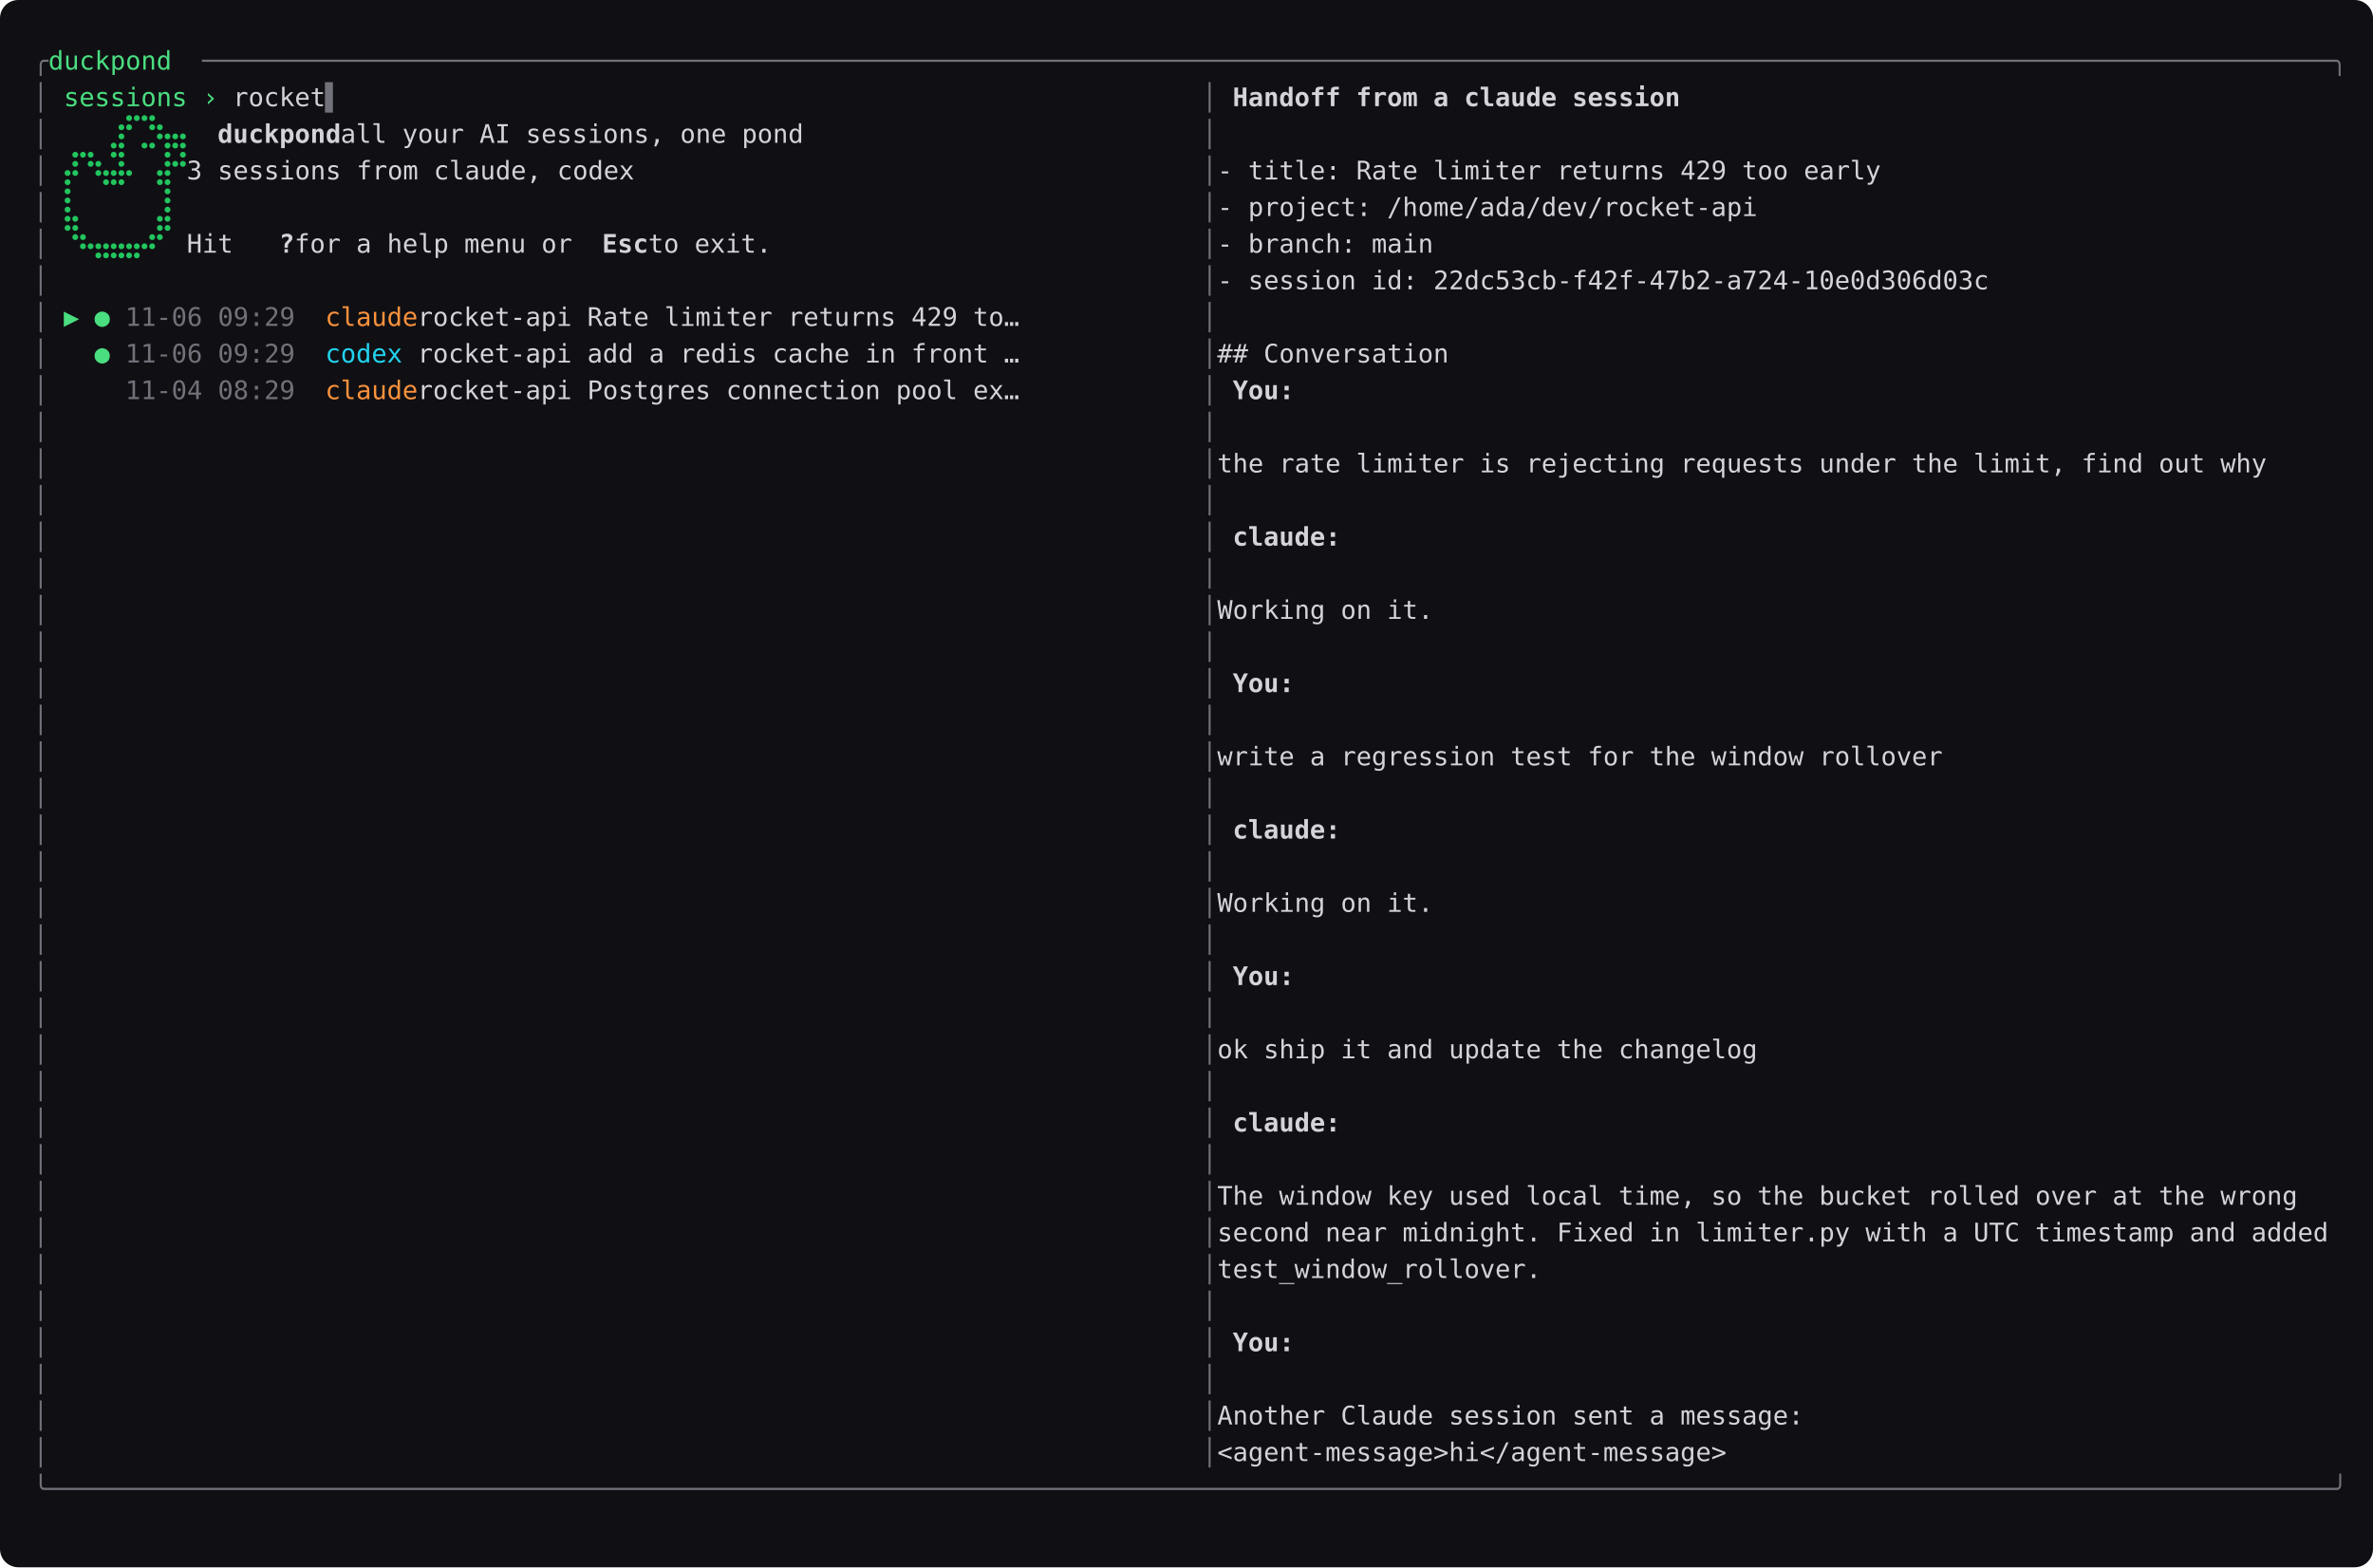
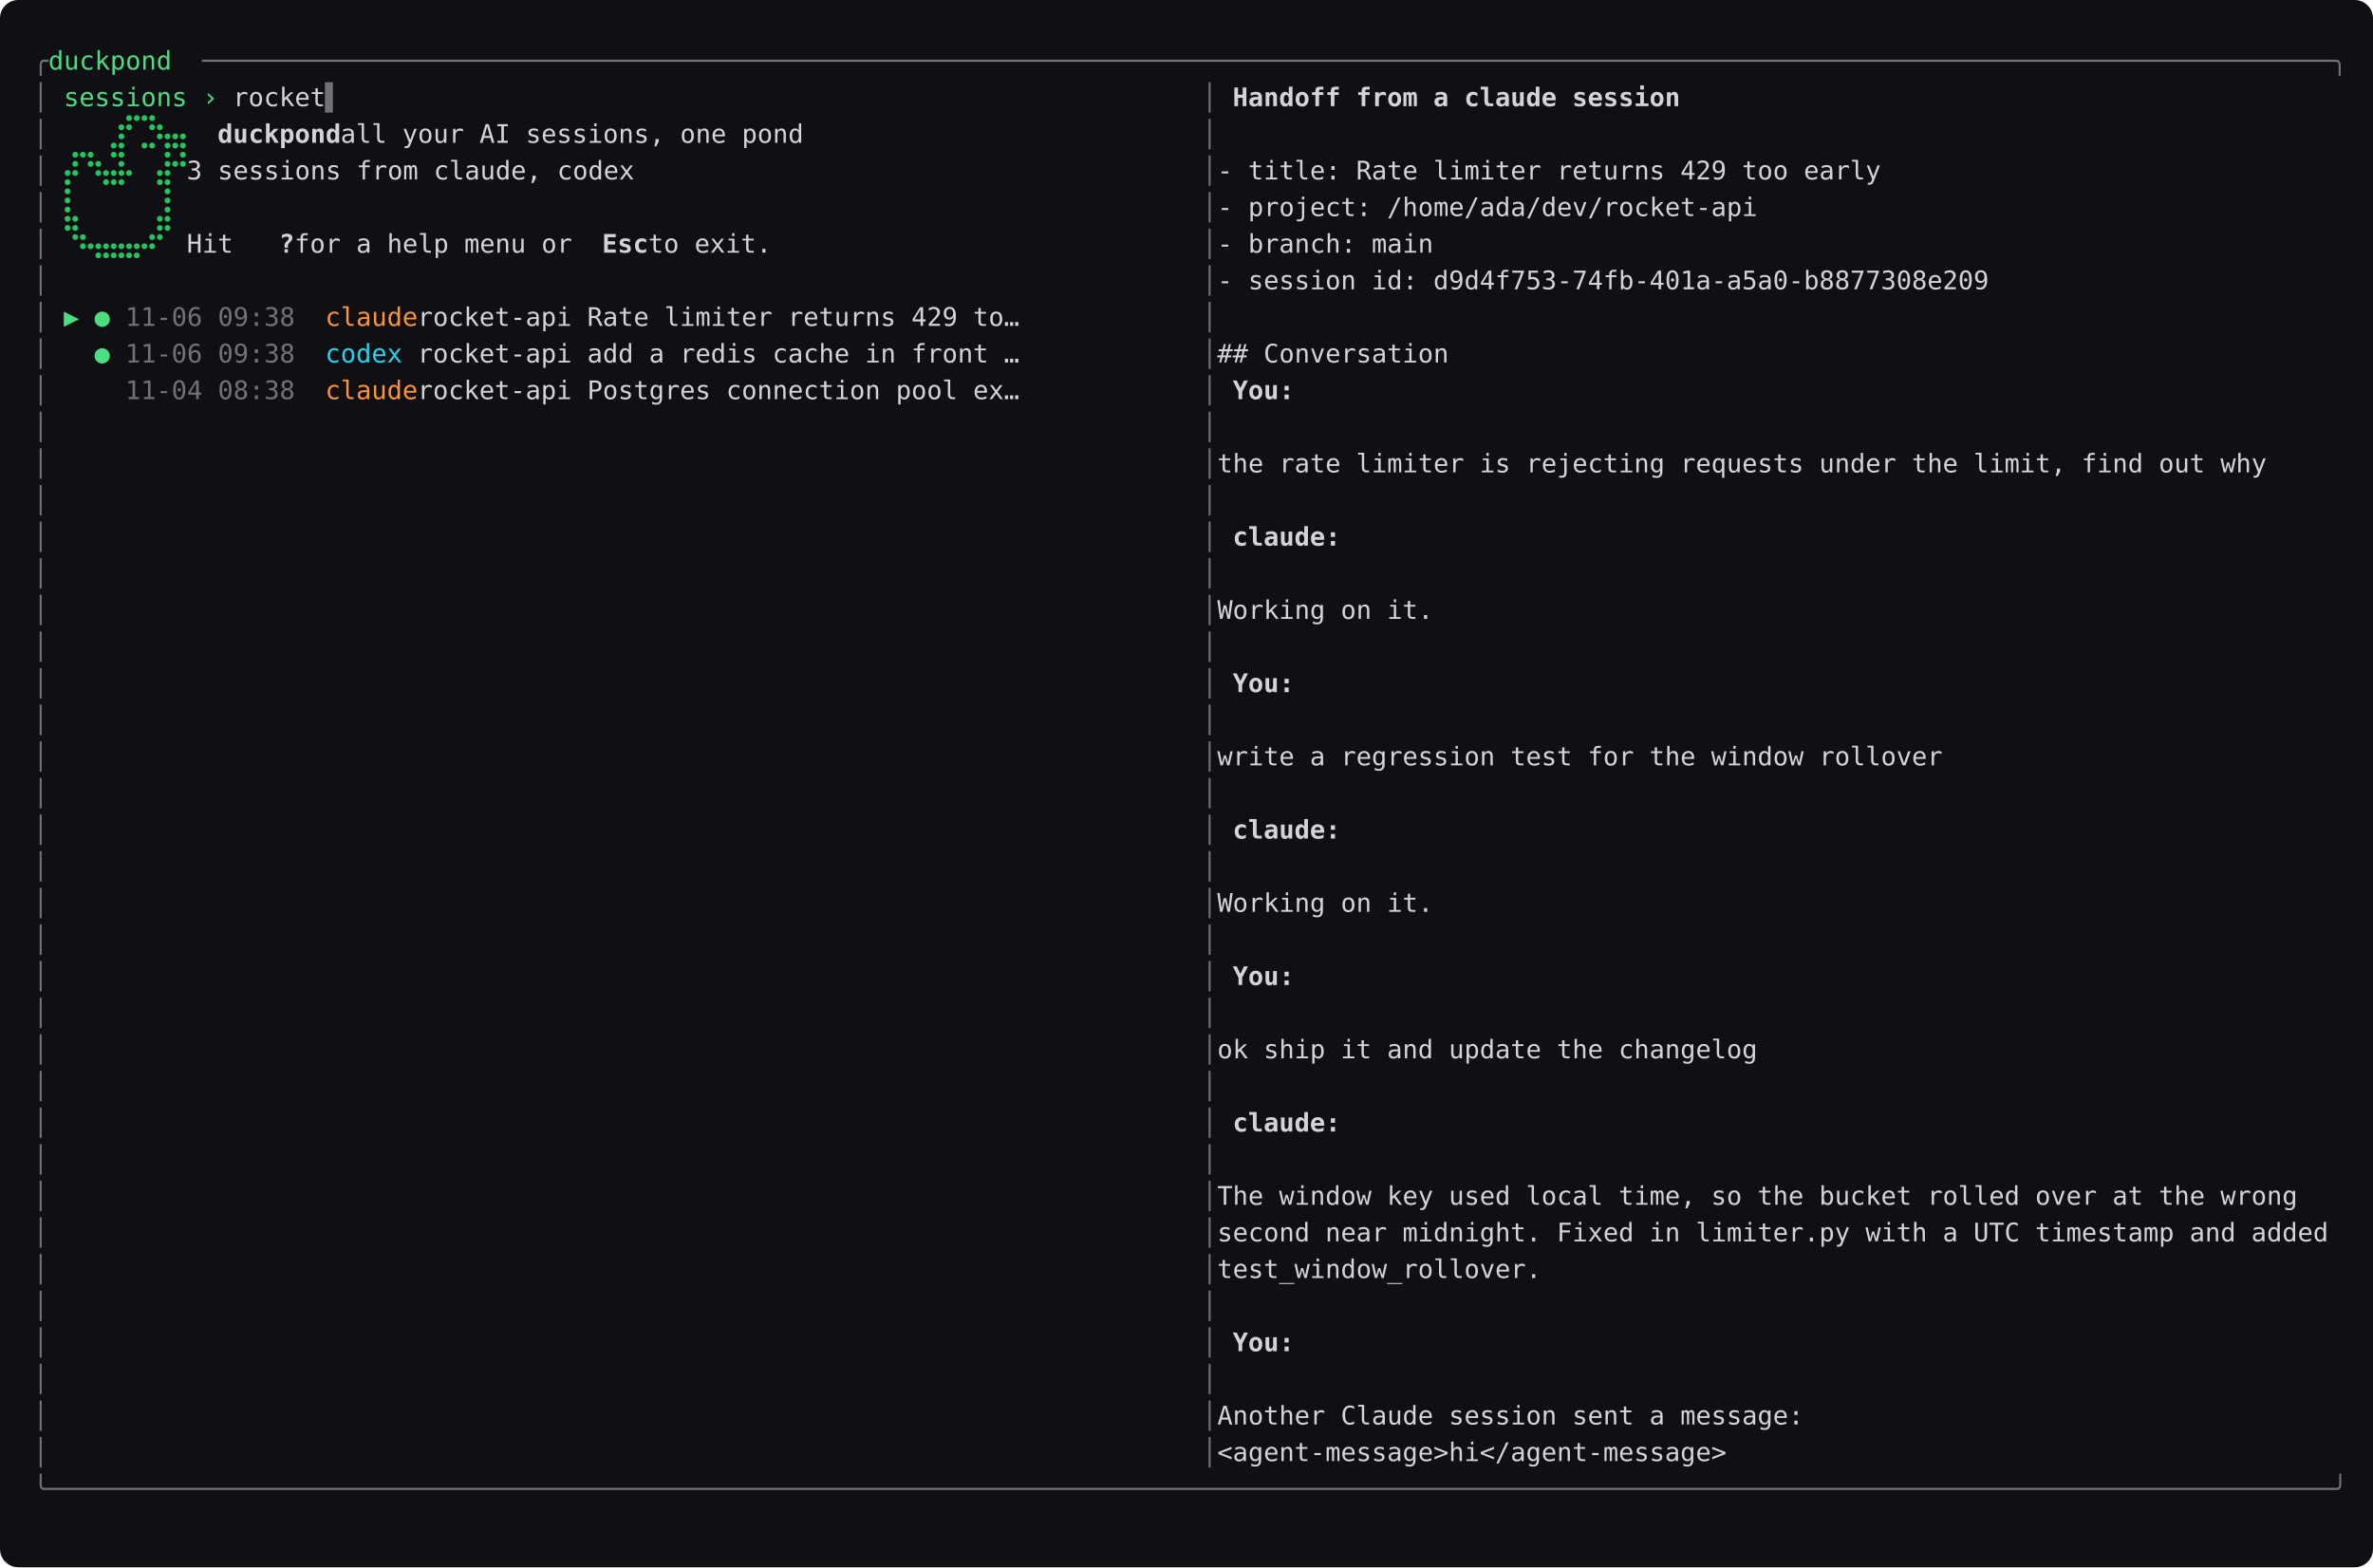
<svg xmlns="http://www.w3.org/2000/svg" width="1296" height="856" viewBox="0 0 1296 856">
  <style>text{font-family:"JetBrains Mono","Fira Code","SF Mono",Menlo,Consolas,"DejaVu Sans Mono",monospace;font-size:14px;white-space:pre}</style>
  <rect width="1296" height="856" rx="10" fill="#101014" />
  <text x="18.0" y="38" textLength="8.4" lengthAdjust="spacingAndGlyphs" style="fill:#71717a;">╭</text>
  <text x="26.4" y="38" textLength="84.0" lengthAdjust="spacingAndGlyphs" style="fill:#4ade80;"> duckpond </text>
  <text x="110.4" y="38" textLength="1167.6" lengthAdjust="spacingAndGlyphs" style="fill:#71717a;">──────────────────────────────────────────────────────────────────────────────────────────────────────────────────────────────────────────╮</text>
  <text x="18.0" y="58" textLength="8.4" lengthAdjust="spacingAndGlyphs" style="fill:#71717a;">│</text>
  <text x="26.4" y="58" textLength="8.4" lengthAdjust="spacingAndGlyphs" style="fill:#d4d4d8;"> </text>
  <text x="34.8" y="58" textLength="92.4" lengthAdjust="spacingAndGlyphs" style="fill:#4ade80;">sessions › </text>
  <text x="127.2" y="58" textLength="50.4" lengthAdjust="spacingAndGlyphs" style="fill:#d4d4d8;">rocket</text>
  <text x="177.6" y="58" textLength="8.4" lengthAdjust="spacingAndGlyphs" style="fill:#71717a;">▌</text>
  <text x="186.0" y="58" textLength="470.4" lengthAdjust="spacingAndGlyphs" style="fill:#d4d4d8;">                                                        </text>
  <text x="656.4" y="58" textLength="8.4" lengthAdjust="spacingAndGlyphs" style="fill:#71717a;">│</text>
  <text x="664.8" y="58" textLength="8.4" lengthAdjust="spacingAndGlyphs" style="fill:#d4d4d8;"> </text>
  <text x="673.2" y="58" textLength="243.6" lengthAdjust="spacingAndGlyphs" style="fill:#d4d4d8;font-weight:600;">Handoff from a claude session</text>
  <text x="18.0" y="78" textLength="8.4" lengthAdjust="spacingAndGlyphs" style="fill:#71717a;">│</text>
  <text x="26.4" y="78" textLength="8.4" lengthAdjust="spacingAndGlyphs" style="fill:#d4d4d8;"> </text>
  <circle cx="66.3" cy="69.5" r="1.6" fill="#22c55e" />
  <circle cx="66.3" cy="74.5" r="1.6" fill="#22c55e" />
  <circle cx="62.1" cy="79.5" r="1.6" fill="#22c55e" />
  <circle cx="66.3" cy="79.5" r="1.6" fill="#22c55e" />
  <circle cx="70.5" cy="64.5" r="1.6" fill="#22c55e" />
  <circle cx="70.5" cy="69.5" r="1.6" fill="#22c55e" />
  <circle cx="74.7" cy="64.5" r="1.6" fill="#22c55e" />
  <circle cx="78.9" cy="64.5" r="1.6" fill="#22c55e" />
  <circle cx="83.1" cy="64.5" r="1.6" fill="#22c55e" />
  <circle cx="83.1" cy="69.5" r="1.6" fill="#22c55e" />
  <circle cx="78.9" cy="79.5" r="1.6" fill="#22c55e" />
  <circle cx="83.1" cy="79.5" r="1.6" fill="#22c55e" />
  <circle cx="87.3" cy="69.5" r="1.6" fill="#22c55e" />
  <circle cx="87.3" cy="74.5" r="1.6" fill="#22c55e" />
  <circle cx="91.5" cy="74.5" r="1.6" fill="#22c55e" />
  <circle cx="91.5" cy="79.5" r="1.6" fill="#22c55e" />
  <circle cx="95.7" cy="74.5" r="1.6" fill="#22c55e" />
  <circle cx="99.9" cy="74.5" r="1.6" fill="#22c55e" />
  <circle cx="95.7" cy="79.5" r="1.6" fill="#22c55e" />
  <circle cx="99.9" cy="79.5" r="1.6" fill="#22c55e" />
  <text x="102.0" y="78" textLength="16.8" lengthAdjust="spacingAndGlyphs" style="fill:#d4d4d8;">  </text>
  <text x="118.8" y="78" textLength="67.2" lengthAdjust="spacingAndGlyphs" style="fill:#d4d4d8;font-weight:600;">duckpond</text>
  <text x="186.0" y="78" textLength="470.4" lengthAdjust="spacingAndGlyphs" style="fill:#d4d4d8;">  all your AI sessions, one pond                        </text>
  <text x="656.4" y="78" textLength="8.4" lengthAdjust="spacingAndGlyphs" style="fill:#71717a;">│</text>
  <text x="664.8" y="78" textLength="8.4" lengthAdjust="spacingAndGlyphs" style="fill:#d4d4d8;"> </text>
  <text x="18.0" y="98" textLength="8.4" lengthAdjust="spacingAndGlyphs" style="fill:#71717a;">│</text>
  <text x="26.4" y="98" textLength="8.4" lengthAdjust="spacingAndGlyphs" style="fill:#d4d4d8;"> </text>
  <circle cx="36.9" cy="94.5" r="1.6" fill="#22c55e" />
  <circle cx="41.1" cy="84.5" r="1.6" fill="#22c55e" />
  <circle cx="41.1" cy="89.5" r="1.6" fill="#22c55e" />
  <circle cx="41.1" cy="94.5" r="1.6" fill="#22c55e" />
  <circle cx="36.9" cy="99.5" r="1.6" fill="#22c55e" />
  <circle cx="45.3" cy="84.5" r="1.6" fill="#22c55e" />
  <circle cx="49.5" cy="84.5" r="1.6" fill="#22c55e" />
  <circle cx="49.5" cy="89.5" r="1.6" fill="#22c55e" />
  <circle cx="53.7" cy="89.5" r="1.6" fill="#22c55e" />
  <circle cx="53.7" cy="94.5" r="1.6" fill="#22c55e" />
  <circle cx="57.9" cy="94.5" r="1.6" fill="#22c55e" />
  <circle cx="57.9" cy="99.5" r="1.6" fill="#22c55e" />
  <circle cx="62.1" cy="84.5" r="1.6" fill="#22c55e" />
  <circle cx="62.1" cy="94.5" r="1.6" fill="#22c55e" />
  <circle cx="66.3" cy="84.5" r="1.6" fill="#22c55e" />
  <circle cx="66.3" cy="89.5" r="1.6" fill="#22c55e" />
  <circle cx="66.3" cy="94.5" r="1.6" fill="#22c55e" />
  <circle cx="62.1" cy="99.5" r="1.6" fill="#22c55e" />
  <circle cx="66.3" cy="99.5" r="1.6" fill="#22c55e" />
  <circle cx="70.5" cy="94.5" r="1.6" fill="#22c55e" />
  <circle cx="87.3" cy="94.5" r="1.6" fill="#22c55e" />
  <circle cx="91.5" cy="84.5" r="1.6" fill="#22c55e" />
  <circle cx="91.5" cy="89.5" r="1.6" fill="#22c55e" />
  <circle cx="91.5" cy="94.5" r="1.6" fill="#22c55e" />
  <circle cx="87.3" cy="99.5" r="1.6" fill="#22c55e" />
  <circle cx="91.5" cy="99.5" r="1.6" fill="#22c55e" />
  <circle cx="95.7" cy="89.5" r="1.6" fill="#22c55e" />
  <circle cx="99.9" cy="84.5" r="1.6" fill="#22c55e" />
  <circle cx="99.9" cy="89.5" r="1.6" fill="#22c55e" />
  <text x="102.0" y="98" textLength="554.4" lengthAdjust="spacingAndGlyphs" style="fill:#d4d4d8;">  3 sessions from claude, codex                                   </text>
  <text x="656.4" y="98" textLength="8.4" lengthAdjust="spacingAndGlyphs" style="fill:#71717a;">│</text>
  <text x="664.8" y="98" textLength="369.6" lengthAdjust="spacingAndGlyphs" style="fill:#d4d4d8;"> - title: Rate limiter returns 429 too early</text>
  <text x="18.0" y="118" textLength="8.4" lengthAdjust="spacingAndGlyphs" style="fill:#71717a;">│</text>
  <text x="26.4" y="118" textLength="8.4" lengthAdjust="spacingAndGlyphs" style="fill:#d4d4d8;"> </text>
  <circle cx="36.9" cy="104.5" r="1.6" fill="#22c55e" />
  <circle cx="36.9" cy="109.5" r="1.6" fill="#22c55e" />
  <circle cx="36.9" cy="114.5" r="1.6" fill="#22c55e" />
  <circle cx="36.9" cy="119.5" r="1.6" fill="#22c55e" />
  <circle cx="41.1" cy="119.5" r="1.6" fill="#22c55e" />
  <circle cx="91.5" cy="104.5" r="1.6" fill="#22c55e" />
  <circle cx="91.5" cy="109.5" r="1.6" fill="#22c55e" />
  <circle cx="91.5" cy="114.5" r="1.6" fill="#22c55e" />
  <circle cx="87.3" cy="119.5" r="1.6" fill="#22c55e" />
  <circle cx="91.5" cy="119.5" r="1.6" fill="#22c55e" />
  <text x="102.0" y="118" textLength="554.4" lengthAdjust="spacingAndGlyphs" style="fill:#d4d4d8;">                                                                  </text>
  <text x="656.4" y="118" textLength="8.4" lengthAdjust="spacingAndGlyphs" style="fill:#71717a;">│</text>
  <text x="664.8" y="118" textLength="302.4" lengthAdjust="spacingAndGlyphs" style="fill:#d4d4d8;"> - project: /home/ada/dev/rocket-api</text>
  <text x="18.0" y="138" textLength="8.4" lengthAdjust="spacingAndGlyphs" style="fill:#71717a;">│</text>
  <text x="26.4" y="138" textLength="8.4" lengthAdjust="spacingAndGlyphs" style="fill:#d4d4d8;"> </text>
  <circle cx="36.9" cy="124.5" r="1.6" fill="#22c55e" />
  <circle cx="41.1" cy="124.5" r="1.6" fill="#22c55e" />
  <circle cx="41.1" cy="129.5" r="1.6" fill="#22c55e" />
  <circle cx="45.3" cy="129.5" r="1.6" fill="#22c55e" />
  <circle cx="45.3" cy="134.5" r="1.6" fill="#22c55e" />
  <circle cx="49.5" cy="134.5" r="1.6" fill="#22c55e" />
  <circle cx="53.7" cy="134.5" r="1.6" fill="#22c55e" />
  <circle cx="57.9" cy="134.5" r="1.6" fill="#22c55e" />
  <circle cx="53.7" cy="139.5" r="1.6" fill="#22c55e" />
  <circle cx="57.9" cy="139.5" r="1.6" fill="#22c55e" />
  <circle cx="62.1" cy="134.5" r="1.6" fill="#22c55e" />
  <circle cx="66.3" cy="134.5" r="1.6" fill="#22c55e" />
  <circle cx="62.1" cy="139.5" r="1.6" fill="#22c55e" />
  <circle cx="66.3" cy="139.5" r="1.6" fill="#22c55e" />
  <circle cx="70.5" cy="134.5" r="1.6" fill="#22c55e" />
  <circle cx="74.7" cy="134.5" r="1.6" fill="#22c55e" />
  <circle cx="70.5" cy="139.5" r="1.6" fill="#22c55e" />
  <circle cx="74.7" cy="139.5" r="1.6" fill="#22c55e" />
  <circle cx="78.9" cy="134.5" r="1.6" fill="#22c55e" />
  <circle cx="83.1" cy="129.5" r="1.6" fill="#22c55e" />
  <circle cx="83.1" cy="134.5" r="1.6" fill="#22c55e" />
  <circle cx="87.3" cy="124.5" r="1.6" fill="#22c55e" />
  <circle cx="87.3" cy="129.5" r="1.6" fill="#22c55e" />
  <circle cx="91.5" cy="124.5" r="1.6" fill="#22c55e" />
  <text x="102.0" y="138" textLength="50.4" lengthAdjust="spacingAndGlyphs" style="fill:#d4d4d8;">  Hit </text>
  <text x="152.4" y="138" textLength="8.4" lengthAdjust="spacingAndGlyphs" style="fill:#d4d4d8;font-weight:600;">?</text>
  <text x="160.8" y="138" textLength="168.0" lengthAdjust="spacingAndGlyphs" style="fill:#d4d4d8;"> for a help menu or </text>
  <text x="328.8" y="138" textLength="25.2" lengthAdjust="spacingAndGlyphs" style="fill:#d4d4d8;font-weight:600;">Esc</text>
  <text x="354.0" y="138" textLength="302.4" lengthAdjust="spacingAndGlyphs" style="fill:#d4d4d8;"> to exit.                           </text>
  <text x="656.4" y="138" textLength="8.4" lengthAdjust="spacingAndGlyphs" style="fill:#71717a;">│</text>
  <text x="664.8" y="138" textLength="126.0" lengthAdjust="spacingAndGlyphs" style="fill:#d4d4d8;"> - branch: main</text>
  <text x="18.0" y="158" textLength="8.4" lengthAdjust="spacingAndGlyphs" style="fill:#71717a;">│</text>
  <text x="26.4" y="158" textLength="630.0" lengthAdjust="spacingAndGlyphs" style="fill:#d4d4d8;">                                                                           </text>
  <text x="656.4" y="158" textLength="8.4" lengthAdjust="spacingAndGlyphs" style="fill:#71717a;">│</text>
-   <text x="664.8" y="158" textLength="428.4" lengthAdjust="spacingAndGlyphs" style="fill:#d4d4d8;"> - session id: 22dc53cb-f42f-47b2-a724-10e0d306d03c</text>
+   <text x="664.8" y="158" textLength="428.4" lengthAdjust="spacingAndGlyphs" style="fill:#d4d4d8;"> - session id: d9d4f753-74fb-401a-a5a0-b8877308e209</text>
  <text x="18.0" y="178" textLength="8.4" lengthAdjust="spacingAndGlyphs" style="fill:#71717a;">│</text>
  <text x="26.4" y="178" textLength="8.4" lengthAdjust="spacingAndGlyphs" style="fill:#d4d4d8;"> </text>
  <text x="34.8" y="178" textLength="8.4" lengthAdjust="spacingAndGlyphs" style="fill:#4ade80;">▶</text>
  <text x="43.2" y="178" textLength="8.4" lengthAdjust="spacingAndGlyphs" style="fill:#d4d4d8;"> </text>
  <text x="51.6" y="178" textLength="8.4" lengthAdjust="spacingAndGlyphs" style="fill:#4ade80;">●</text>
  <text x="60.0" y="178" textLength="8.4" lengthAdjust="spacingAndGlyphs" style="fill:#d4d4d8;"> </text>
-   <text x="68.4" y="178" textLength="92.4" lengthAdjust="spacingAndGlyphs" style="fill:#71717a;">11-06 09:29</text>
+   <text x="68.4" y="178" textLength="92.4" lengthAdjust="spacingAndGlyphs" style="fill:#71717a;">11-06 09:38</text>
  <text x="160.8" y="178" textLength="16.8" lengthAdjust="spacingAndGlyphs" style="fill:#d4d4d8;">  </text>
  <text x="177.6" y="178" textLength="50.4" lengthAdjust="spacingAndGlyphs" style="fill:#fb923c;">claude</text>
  <text x="228.0" y="178" textLength="420.0" lengthAdjust="spacingAndGlyphs" style="fill:#d4d4d8;">  rocket-api          Rate limiter returns 429 to…</text>
  <text x="648.0" y="178" textLength="8.4" lengthAdjust="spacingAndGlyphs" style="fill:#d4d4d8;"> </text>
  <text x="656.4" y="178" textLength="8.4" lengthAdjust="spacingAndGlyphs" style="fill:#71717a;">│</text>
  <text x="664.8" y="178" textLength="8.4" lengthAdjust="spacingAndGlyphs" style="fill:#d4d4d8;"> </text>
  <text x="18.0" y="198" textLength="8.4" lengthAdjust="spacingAndGlyphs" style="fill:#71717a;">│</text>
  <text x="26.4" y="198" textLength="25.2" lengthAdjust="spacingAndGlyphs" style="fill:#d4d4d8;">   </text>
  <text x="51.6" y="198" textLength="8.4" lengthAdjust="spacingAndGlyphs" style="fill:#4ade80;">●</text>
  <text x="60.0" y="198" textLength="8.4" lengthAdjust="spacingAndGlyphs" style="fill:#d4d4d8;"> </text>
-   <text x="68.4" y="198" textLength="92.4" lengthAdjust="spacingAndGlyphs" style="fill:#71717a;">11-06 09:29</text>
+   <text x="68.4" y="198" textLength="92.4" lengthAdjust="spacingAndGlyphs" style="fill:#71717a;">11-06 09:38</text>
  <text x="160.8" y="198" textLength="16.8" lengthAdjust="spacingAndGlyphs" style="fill:#d4d4d8;">  </text>
  <text x="177.6" y="198" textLength="50.4" lengthAdjust="spacingAndGlyphs" style="fill:#22d3ee;">codex </text>
  <text x="228.0" y="198" textLength="420.0" lengthAdjust="spacingAndGlyphs" style="fill:#d4d4d8;">  rocket-api          add a redis cache in front …</text>
  <text x="648.0" y="198" textLength="8.4" lengthAdjust="spacingAndGlyphs" style="fill:#d4d4d8;"> </text>
  <text x="656.4" y="198" textLength="8.4" lengthAdjust="spacingAndGlyphs" style="fill:#71717a;">│</text>
  <text x="664.8" y="198" textLength="134.4" lengthAdjust="spacingAndGlyphs" style="fill:#d4d4d8;"> ## Conversation</text>
  <text x="18.0" y="218" textLength="8.4" lengthAdjust="spacingAndGlyphs" style="fill:#71717a;">│</text>
  <text x="26.4" y="218" textLength="42.0" lengthAdjust="spacingAndGlyphs" style="fill:#d4d4d8;">     </text>
-   <text x="68.4" y="218" textLength="92.4" lengthAdjust="spacingAndGlyphs" style="fill:#71717a;">11-04 08:29</text>
+   <text x="68.4" y="218" textLength="92.4" lengthAdjust="spacingAndGlyphs" style="fill:#71717a;">11-04 08:38</text>
  <text x="160.8" y="218" textLength="16.8" lengthAdjust="spacingAndGlyphs" style="fill:#d4d4d8;">  </text>
  <text x="177.6" y="218" textLength="50.4" lengthAdjust="spacingAndGlyphs" style="fill:#fb923c;">claude</text>
  <text x="228.0" y="218" textLength="420.0" lengthAdjust="spacingAndGlyphs" style="fill:#d4d4d8;">  rocket-api          Postgres connection pool ex…</text>
  <text x="648.0" y="218" textLength="8.4" lengthAdjust="spacingAndGlyphs" style="fill:#d4d4d8;"> </text>
  <text x="656.4" y="218" textLength="8.4" lengthAdjust="spacingAndGlyphs" style="fill:#71717a;">│</text>
  <text x="664.8" y="218" textLength="8.4" lengthAdjust="spacingAndGlyphs" style="fill:#d4d4d8;"> </text>
  <text x="673.2" y="218" textLength="33.6" lengthAdjust="spacingAndGlyphs" style="fill:#d4d4d8;font-weight:600;">You:</text>
  <text x="18.0" y="238" textLength="8.4" lengthAdjust="spacingAndGlyphs" style="fill:#71717a;">│</text>
  <text x="26.4" y="238" textLength="630.0" lengthAdjust="spacingAndGlyphs" style="fill:#d4d4d8;">                                                                           </text>
  <text x="656.4" y="238" textLength="8.4" lengthAdjust="spacingAndGlyphs" style="fill:#71717a;">│</text>
  <text x="664.8" y="238" textLength="8.4" lengthAdjust="spacingAndGlyphs" style="fill:#d4d4d8;"> </text>
  <text x="18.0" y="258" textLength="8.4" lengthAdjust="spacingAndGlyphs" style="fill:#71717a;">│</text>
  <text x="26.4" y="258" textLength="630.0" lengthAdjust="spacingAndGlyphs" style="fill:#d4d4d8;">                                                                           </text>
  <text x="656.4" y="258" textLength="8.4" lengthAdjust="spacingAndGlyphs" style="fill:#71717a;">│</text>
  <text x="664.8" y="258" textLength="579.6" lengthAdjust="spacingAndGlyphs" style="fill:#d4d4d8;"> the rate limiter is rejecting requests under the limit, find out why</text>
  <text x="18.0" y="278" textLength="8.4" lengthAdjust="spacingAndGlyphs" style="fill:#71717a;">│</text>
  <text x="26.4" y="278" textLength="630.0" lengthAdjust="spacingAndGlyphs" style="fill:#d4d4d8;">                                                                           </text>
  <text x="656.4" y="278" textLength="8.4" lengthAdjust="spacingAndGlyphs" style="fill:#71717a;">│</text>
  <text x="664.8" y="278" textLength="8.4" lengthAdjust="spacingAndGlyphs" style="fill:#d4d4d8;"> </text>
  <text x="18.0" y="298" textLength="8.4" lengthAdjust="spacingAndGlyphs" style="fill:#71717a;">│</text>
  <text x="26.4" y="298" textLength="630.0" lengthAdjust="spacingAndGlyphs" style="fill:#d4d4d8;">                                                                           </text>
  <text x="656.4" y="298" textLength="8.4" lengthAdjust="spacingAndGlyphs" style="fill:#71717a;">│</text>
  <text x="664.8" y="298" textLength="8.4" lengthAdjust="spacingAndGlyphs" style="fill:#d4d4d8;"> </text>
  <text x="673.2" y="298" textLength="58.8" lengthAdjust="spacingAndGlyphs" style="fill:#d4d4d8;font-weight:600;">claude:</text>
  <text x="18.0" y="318" textLength="8.4" lengthAdjust="spacingAndGlyphs" style="fill:#71717a;">│</text>
  <text x="26.4" y="318" textLength="630.0" lengthAdjust="spacingAndGlyphs" style="fill:#d4d4d8;">                                                                           </text>
  <text x="656.4" y="318" textLength="8.4" lengthAdjust="spacingAndGlyphs" style="fill:#71717a;">│</text>
  <text x="664.8" y="318" textLength="8.4" lengthAdjust="spacingAndGlyphs" style="fill:#d4d4d8;"> </text>
  <text x="18.0" y="338" textLength="8.4" lengthAdjust="spacingAndGlyphs" style="fill:#71717a;">│</text>
  <text x="26.4" y="338" textLength="630.0" lengthAdjust="spacingAndGlyphs" style="fill:#d4d4d8;">                                                                           </text>
  <text x="656.4" y="338" textLength="8.4" lengthAdjust="spacingAndGlyphs" style="fill:#71717a;">│</text>
  <text x="664.8" y="338" textLength="126.0" lengthAdjust="spacingAndGlyphs" style="fill:#d4d4d8;"> Working on it.</text>
  <text x="18.0" y="358" textLength="8.4" lengthAdjust="spacingAndGlyphs" style="fill:#71717a;">│</text>
  <text x="26.4" y="358" textLength="630.0" lengthAdjust="spacingAndGlyphs" style="fill:#d4d4d8;">                                                                           </text>
  <text x="656.4" y="358" textLength="8.4" lengthAdjust="spacingAndGlyphs" style="fill:#71717a;">│</text>
  <text x="664.8" y="358" textLength="8.4" lengthAdjust="spacingAndGlyphs" style="fill:#d4d4d8;"> </text>
  <text x="18.0" y="378" textLength="8.4" lengthAdjust="spacingAndGlyphs" style="fill:#71717a;">│</text>
  <text x="26.4" y="378" textLength="630.0" lengthAdjust="spacingAndGlyphs" style="fill:#d4d4d8;">                                                                           </text>
  <text x="656.4" y="378" textLength="8.4" lengthAdjust="spacingAndGlyphs" style="fill:#71717a;">│</text>
  <text x="664.8" y="378" textLength="8.4" lengthAdjust="spacingAndGlyphs" style="fill:#d4d4d8;"> </text>
  <text x="673.2" y="378" textLength="33.6" lengthAdjust="spacingAndGlyphs" style="fill:#d4d4d8;font-weight:600;">You:</text>
  <text x="18.0" y="398" textLength="8.4" lengthAdjust="spacingAndGlyphs" style="fill:#71717a;">│</text>
  <text x="26.4" y="398" textLength="630.0" lengthAdjust="spacingAndGlyphs" style="fill:#d4d4d8;">                                                                           </text>
  <text x="656.4" y="398" textLength="8.4" lengthAdjust="spacingAndGlyphs" style="fill:#71717a;">│</text>
  <text x="664.8" y="398" textLength="8.4" lengthAdjust="spacingAndGlyphs" style="fill:#d4d4d8;"> </text>
  <text x="18.0" y="418" textLength="8.4" lengthAdjust="spacingAndGlyphs" style="fill:#71717a;">│</text>
  <text x="26.4" y="418" textLength="630.0" lengthAdjust="spacingAndGlyphs" style="fill:#d4d4d8;">                                                                           </text>
  <text x="656.4" y="418" textLength="8.4" lengthAdjust="spacingAndGlyphs" style="fill:#71717a;">│</text>
  <text x="664.8" y="418" textLength="403.2" lengthAdjust="spacingAndGlyphs" style="fill:#d4d4d8;"> write a regression test for the window rollover</text>
  <text x="18.0" y="438" textLength="8.4" lengthAdjust="spacingAndGlyphs" style="fill:#71717a;">│</text>
  <text x="26.4" y="438" textLength="630.0" lengthAdjust="spacingAndGlyphs" style="fill:#d4d4d8;">                                                                           </text>
  <text x="656.4" y="438" textLength="8.4" lengthAdjust="spacingAndGlyphs" style="fill:#71717a;">│</text>
  <text x="664.8" y="438" textLength="8.4" lengthAdjust="spacingAndGlyphs" style="fill:#d4d4d8;"> </text>
  <text x="18.0" y="458" textLength="8.4" lengthAdjust="spacingAndGlyphs" style="fill:#71717a;">│</text>
  <text x="26.4" y="458" textLength="630.0" lengthAdjust="spacingAndGlyphs" style="fill:#d4d4d8;">                                                                           </text>
  <text x="656.4" y="458" textLength="8.4" lengthAdjust="spacingAndGlyphs" style="fill:#71717a;">│</text>
  <text x="664.8" y="458" textLength="8.4" lengthAdjust="spacingAndGlyphs" style="fill:#d4d4d8;"> </text>
  <text x="673.2" y="458" textLength="58.8" lengthAdjust="spacingAndGlyphs" style="fill:#d4d4d8;font-weight:600;">claude:</text>
  <text x="18.0" y="478" textLength="8.4" lengthAdjust="spacingAndGlyphs" style="fill:#71717a;">│</text>
  <text x="26.4" y="478" textLength="630.0" lengthAdjust="spacingAndGlyphs" style="fill:#d4d4d8;">                                                                           </text>
  <text x="656.4" y="478" textLength="8.4" lengthAdjust="spacingAndGlyphs" style="fill:#71717a;">│</text>
  <text x="664.8" y="478" textLength="8.4" lengthAdjust="spacingAndGlyphs" style="fill:#d4d4d8;"> </text>
  <text x="18.0" y="498" textLength="8.4" lengthAdjust="spacingAndGlyphs" style="fill:#71717a;">│</text>
  <text x="26.4" y="498" textLength="630.0" lengthAdjust="spacingAndGlyphs" style="fill:#d4d4d8;">                                                                           </text>
  <text x="656.4" y="498" textLength="8.4" lengthAdjust="spacingAndGlyphs" style="fill:#71717a;">│</text>
  <text x="664.8" y="498" textLength="126.0" lengthAdjust="spacingAndGlyphs" style="fill:#d4d4d8;"> Working on it.</text>
  <text x="18.0" y="518" textLength="8.4" lengthAdjust="spacingAndGlyphs" style="fill:#71717a;">│</text>
  <text x="26.4" y="518" textLength="630.0" lengthAdjust="spacingAndGlyphs" style="fill:#d4d4d8;">                                                                           </text>
  <text x="656.4" y="518" textLength="8.4" lengthAdjust="spacingAndGlyphs" style="fill:#71717a;">│</text>
  <text x="664.8" y="518" textLength="8.4" lengthAdjust="spacingAndGlyphs" style="fill:#d4d4d8;"> </text>
  <text x="18.0" y="538" textLength="8.4" lengthAdjust="spacingAndGlyphs" style="fill:#71717a;">│</text>
  <text x="26.4" y="538" textLength="630.0" lengthAdjust="spacingAndGlyphs" style="fill:#d4d4d8;">                                                                           </text>
  <text x="656.4" y="538" textLength="8.4" lengthAdjust="spacingAndGlyphs" style="fill:#71717a;">│</text>
  <text x="664.8" y="538" textLength="8.4" lengthAdjust="spacingAndGlyphs" style="fill:#d4d4d8;"> </text>
  <text x="673.2" y="538" textLength="33.6" lengthAdjust="spacingAndGlyphs" style="fill:#d4d4d8;font-weight:600;">You:</text>
  <text x="18.0" y="558" textLength="8.4" lengthAdjust="spacingAndGlyphs" style="fill:#71717a;">│</text>
  <text x="26.4" y="558" textLength="630.0" lengthAdjust="spacingAndGlyphs" style="fill:#d4d4d8;">                                                                           </text>
  <text x="656.4" y="558" textLength="8.4" lengthAdjust="spacingAndGlyphs" style="fill:#71717a;">│</text>
  <text x="664.8" y="558" textLength="8.4" lengthAdjust="spacingAndGlyphs" style="fill:#d4d4d8;"> </text>
  <text x="18.0" y="578" textLength="8.4" lengthAdjust="spacingAndGlyphs" style="fill:#71717a;">│</text>
  <text x="26.4" y="578" textLength="630.0" lengthAdjust="spacingAndGlyphs" style="fill:#d4d4d8;">                                                                           </text>
  <text x="656.4" y="578" textLength="8.4" lengthAdjust="spacingAndGlyphs" style="fill:#71717a;">│</text>
  <text x="664.8" y="578" textLength="302.4" lengthAdjust="spacingAndGlyphs" style="fill:#d4d4d8;"> ok ship it and update the changelog</text>
  <text x="18.0" y="598" textLength="8.4" lengthAdjust="spacingAndGlyphs" style="fill:#71717a;">│</text>
  <text x="26.4" y="598" textLength="630.0" lengthAdjust="spacingAndGlyphs" style="fill:#d4d4d8;">                                                                           </text>
  <text x="656.4" y="598" textLength="8.4" lengthAdjust="spacingAndGlyphs" style="fill:#71717a;">│</text>
  <text x="664.8" y="598" textLength="8.4" lengthAdjust="spacingAndGlyphs" style="fill:#d4d4d8;"> </text>
  <text x="18.0" y="618" textLength="8.4" lengthAdjust="spacingAndGlyphs" style="fill:#71717a;">│</text>
  <text x="26.4" y="618" textLength="630.0" lengthAdjust="spacingAndGlyphs" style="fill:#d4d4d8;">                                                                           </text>
  <text x="656.4" y="618" textLength="8.4" lengthAdjust="spacingAndGlyphs" style="fill:#71717a;">│</text>
  <text x="664.8" y="618" textLength="8.4" lengthAdjust="spacingAndGlyphs" style="fill:#d4d4d8;"> </text>
  <text x="673.2" y="618" textLength="58.8" lengthAdjust="spacingAndGlyphs" style="fill:#d4d4d8;font-weight:600;">claude:</text>
  <text x="18.0" y="638" textLength="8.4" lengthAdjust="spacingAndGlyphs" style="fill:#71717a;">│</text>
  <text x="26.4" y="638" textLength="630.0" lengthAdjust="spacingAndGlyphs" style="fill:#d4d4d8;">                                                                           </text>
  <text x="656.4" y="638" textLength="8.4" lengthAdjust="spacingAndGlyphs" style="fill:#71717a;">│</text>
  <text x="664.8" y="638" textLength="8.4" lengthAdjust="spacingAndGlyphs" style="fill:#d4d4d8;"> </text>
  <text x="18.0" y="658" textLength="8.4" lengthAdjust="spacingAndGlyphs" style="fill:#71717a;">│</text>
  <text x="26.4" y="658" textLength="630.0" lengthAdjust="spacingAndGlyphs" style="fill:#d4d4d8;">                                                                           </text>
  <text x="656.4" y="658" textLength="8.4" lengthAdjust="spacingAndGlyphs" style="fill:#71717a;">│</text>
  <text x="664.8" y="658" textLength="596.4" lengthAdjust="spacingAndGlyphs" style="fill:#d4d4d8;"> The window key used local time, so the bucket rolled over at the wrong</text>
  <text x="18.0" y="678" textLength="8.4" lengthAdjust="spacingAndGlyphs" style="fill:#71717a;">│</text>
  <text x="26.4" y="678" textLength="630.0" lengthAdjust="spacingAndGlyphs" style="fill:#d4d4d8;">                                                                           </text>
  <text x="656.4" y="678" textLength="8.4" lengthAdjust="spacingAndGlyphs" style="fill:#71717a;">│</text>
  <text x="664.8" y="678" textLength="613.2" lengthAdjust="spacingAndGlyphs" style="fill:#d4d4d8;"> second near midnight. Fixed in limiter.py with a UTC timestamp and added</text>
  <text x="18.0" y="698" textLength="8.4" lengthAdjust="spacingAndGlyphs" style="fill:#71717a;">│</text>
  <text x="26.4" y="698" textLength="630.0" lengthAdjust="spacingAndGlyphs" style="fill:#d4d4d8;">                                                                           </text>
  <text x="656.4" y="698" textLength="8.4" lengthAdjust="spacingAndGlyphs" style="fill:#71717a;">│</text>
  <text x="664.8" y="698" textLength="184.8" lengthAdjust="spacingAndGlyphs" style="fill:#d4d4d8;"> test_window_rollover.</text>
  <text x="18.0" y="718" textLength="8.4" lengthAdjust="spacingAndGlyphs" style="fill:#71717a;">│</text>
  <text x="26.4" y="718" textLength="630.0" lengthAdjust="spacingAndGlyphs" style="fill:#d4d4d8;">                                                                           </text>
  <text x="656.4" y="718" textLength="8.4" lengthAdjust="spacingAndGlyphs" style="fill:#71717a;">│</text>
  <text x="664.8" y="718" textLength="8.4" lengthAdjust="spacingAndGlyphs" style="fill:#d4d4d8;"> </text>
  <text x="18.0" y="738" textLength="8.4" lengthAdjust="spacingAndGlyphs" style="fill:#71717a;">│</text>
  <text x="26.4" y="738" textLength="630.0" lengthAdjust="spacingAndGlyphs" style="fill:#d4d4d8;">                                                                           </text>
  <text x="656.4" y="738" textLength="8.4" lengthAdjust="spacingAndGlyphs" style="fill:#71717a;">│</text>
  <text x="664.8" y="738" textLength="8.4" lengthAdjust="spacingAndGlyphs" style="fill:#d4d4d8;"> </text>
  <text x="673.2" y="738" textLength="33.6" lengthAdjust="spacingAndGlyphs" style="fill:#d4d4d8;font-weight:600;">You:</text>
  <text x="18.0" y="758" textLength="8.4" lengthAdjust="spacingAndGlyphs" style="fill:#71717a;">│</text>
  <text x="26.4" y="758" textLength="630.0" lengthAdjust="spacingAndGlyphs" style="fill:#d4d4d8;">                                                                           </text>
  <text x="656.4" y="758" textLength="8.4" lengthAdjust="spacingAndGlyphs" style="fill:#71717a;">│</text>
  <text x="664.8" y="758" textLength="8.4" lengthAdjust="spacingAndGlyphs" style="fill:#d4d4d8;"> </text>
  <text x="18.0" y="778" textLength="8.4" lengthAdjust="spacingAndGlyphs" style="fill:#71717a;">│</text>
  <text x="26.4" y="778" textLength="630.0" lengthAdjust="spacingAndGlyphs" style="fill:#d4d4d8;">                                                                           </text>
  <text x="656.4" y="778" textLength="8.4" lengthAdjust="spacingAndGlyphs" style="fill:#71717a;">│</text>
  <text x="664.8" y="778" textLength="327.6" lengthAdjust="spacingAndGlyphs" style="fill:#d4d4d8;"> Another Claude session sent a message:</text>
  <text x="18.0" y="798" textLength="8.4" lengthAdjust="spacingAndGlyphs" style="fill:#71717a;">│</text>
  <text x="26.4" y="798" textLength="630.0" lengthAdjust="spacingAndGlyphs" style="fill:#d4d4d8;">                                                                           </text>
  <text x="656.4" y="798" textLength="8.4" lengthAdjust="spacingAndGlyphs" style="fill:#71717a;">│</text>
  <text x="664.8" y="798" textLength="285.6" lengthAdjust="spacingAndGlyphs" style="fill:#d4d4d8;"> &lt;agent-message&gt;hi&lt;/agent-message&gt;</text>
  <text x="18.0" y="818" textLength="1260.0" lengthAdjust="spacingAndGlyphs" style="fill:#71717a;">╰────────────────────────────────────────────────────────────────────────────────────────────────────────────────────────────────────────────────────╯</text>
</svg>
